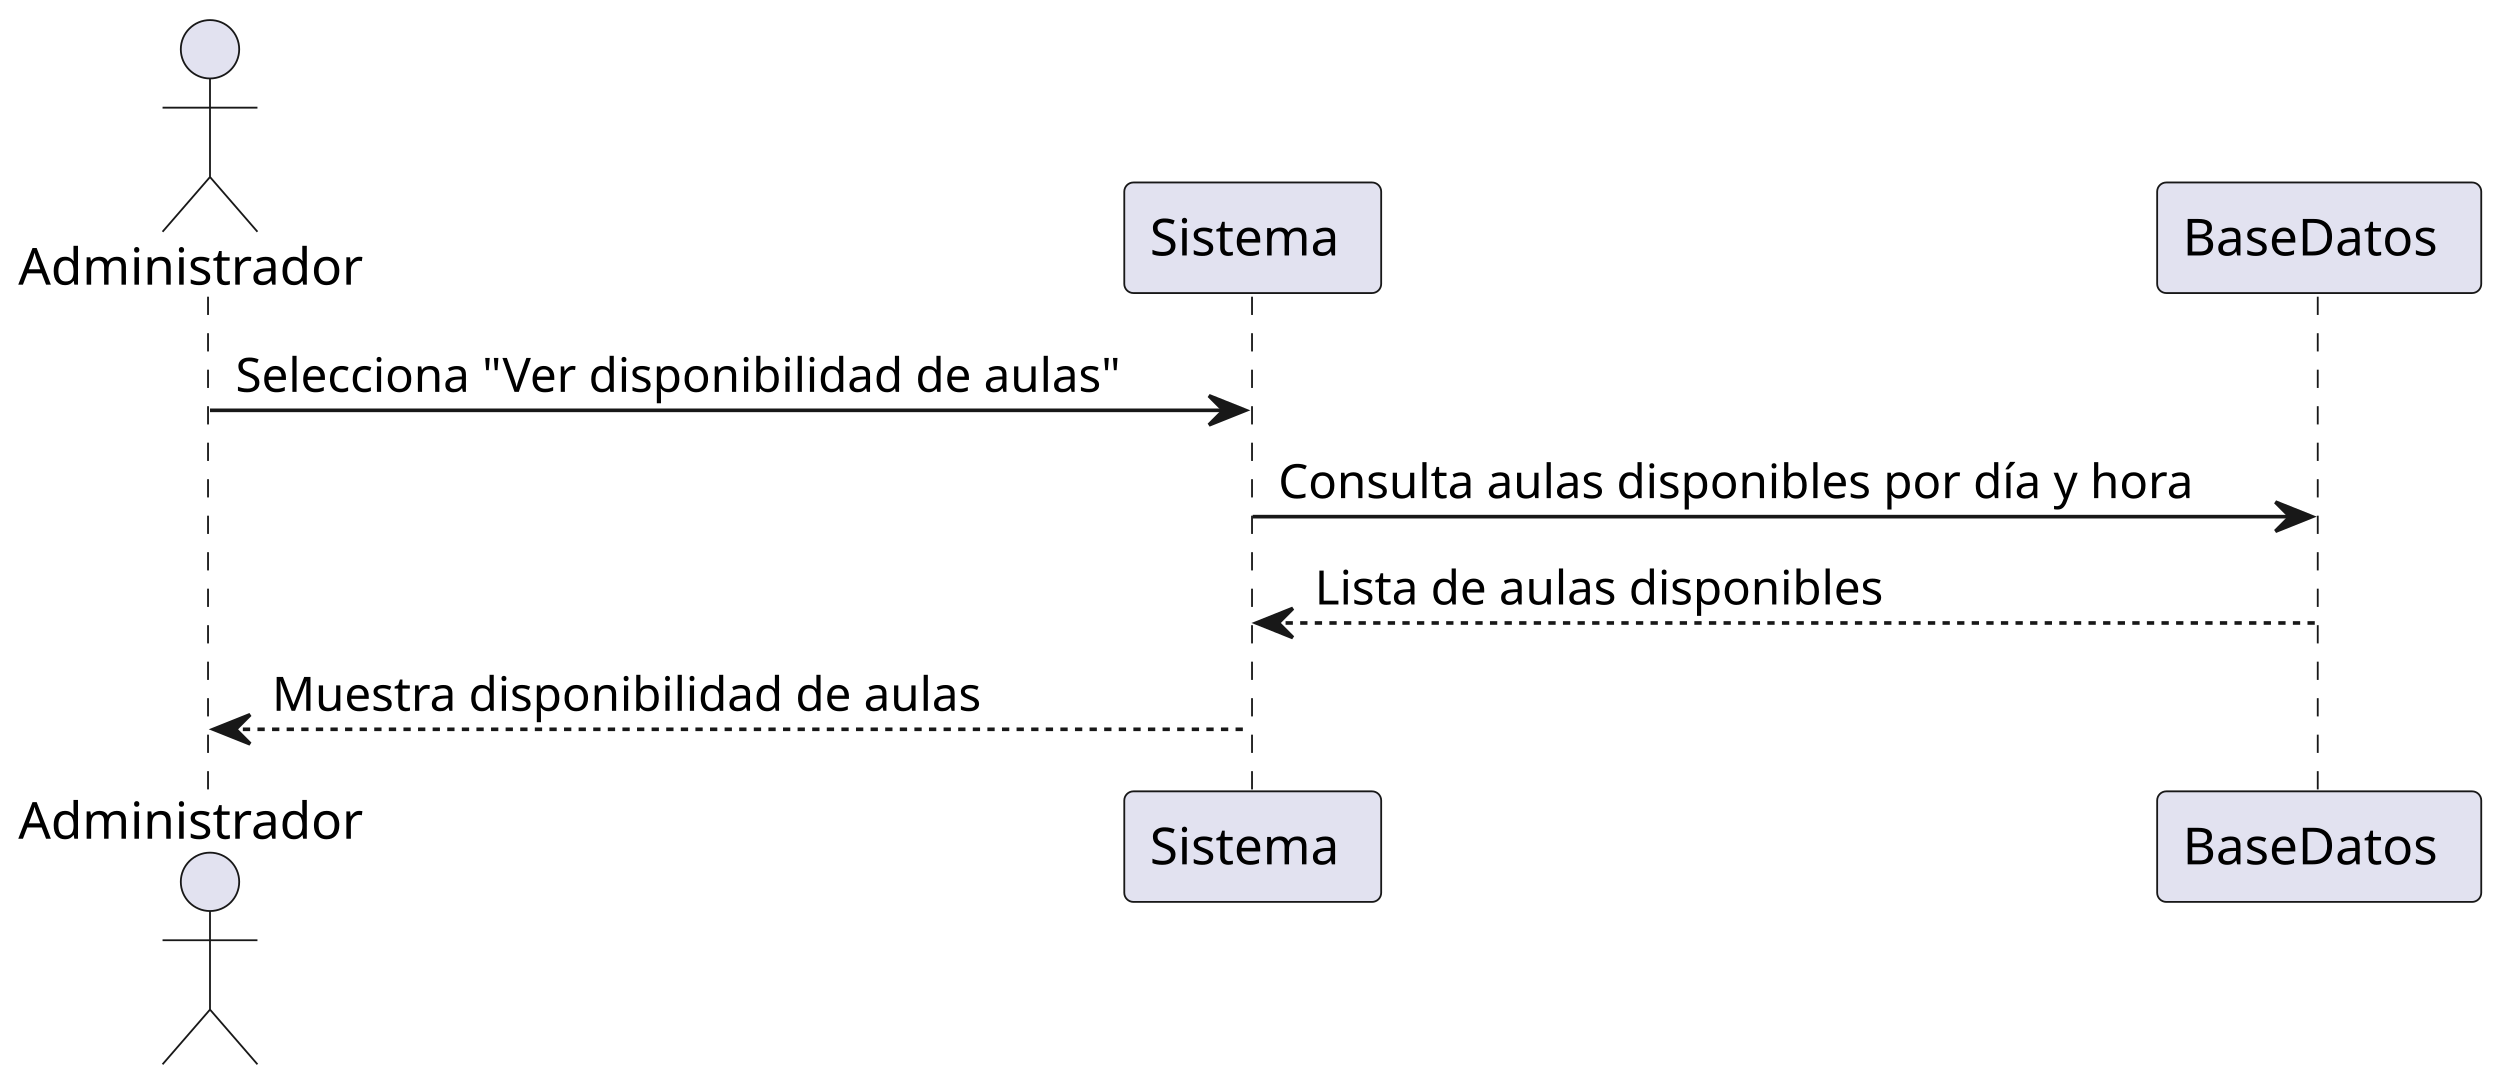
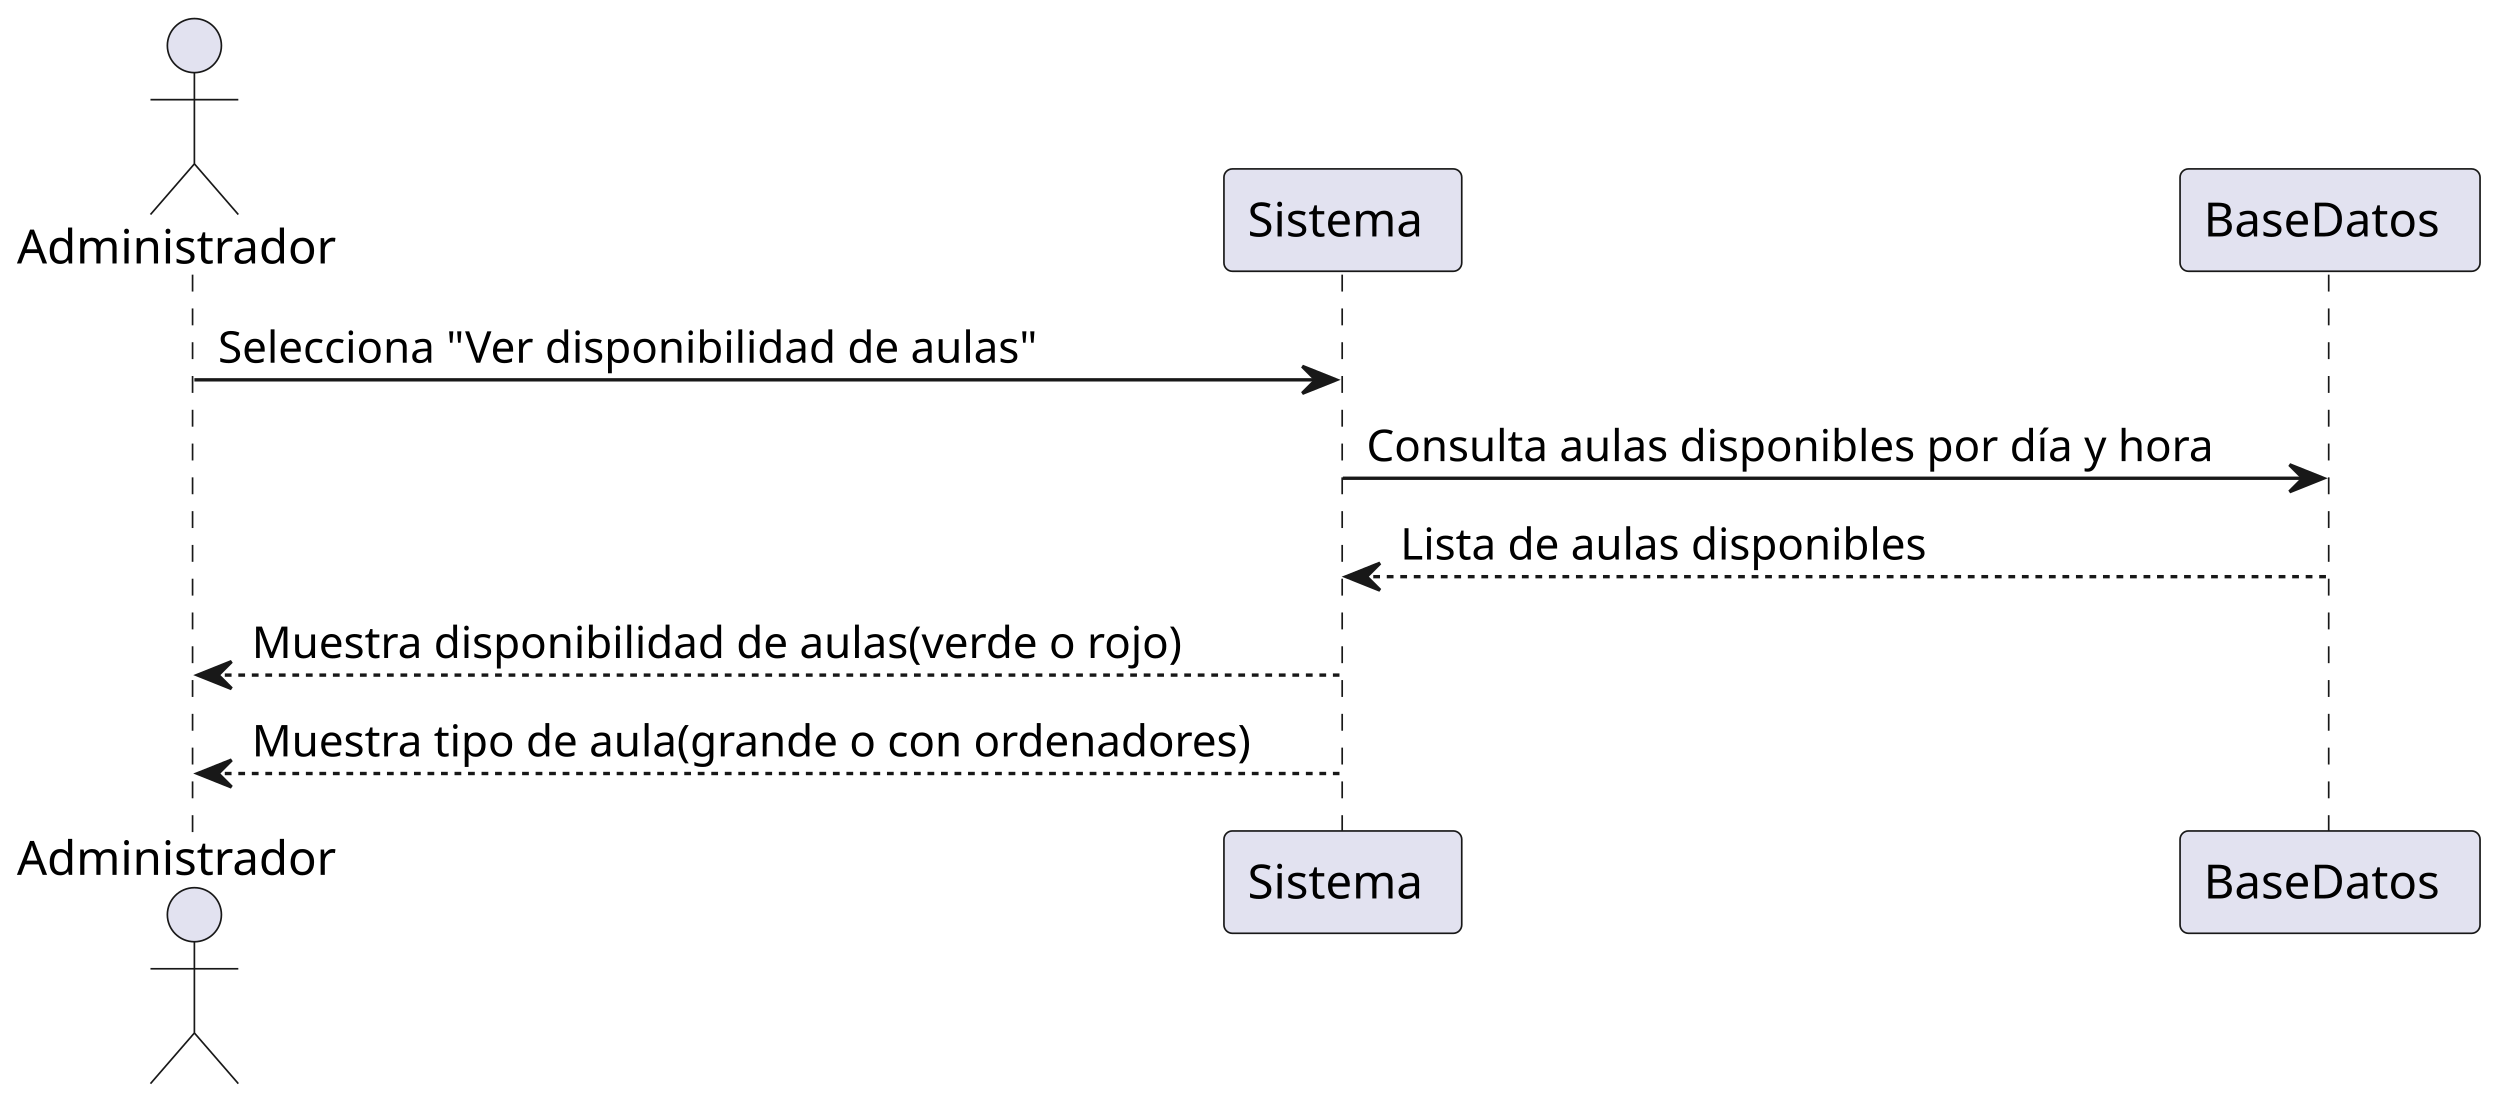
- <svg xmlns="http://www.w3.org/2000/svg" contentStyleType="text/css" height="298px" preserveAspectRatio="none" style="width:685px;height:298px;background:#FFFFFF;" version="1.1" viewBox="0 0 685 298" width="685px" zoomAndPan="magnify">
+ <svg xmlns="http://www.w3.org/2000/svg" contentStyleType="text/css" data-diagram-type="SEQUENCE" height="327px" preserveAspectRatio="none" style="width:740px;height:327px;background:#FFFFFF;" version="1.1" viewBox="0 0 740 327" width="740px" zoomAndPan="magnify">
  <defs />
  <g>
-     <line style="stroke:#181818;stroke-width:0.5;stroke-dasharray:5.0,5.0;" x1="57" x2="57" y1="81.297" y2="217.828" />
-     <line style="stroke:#181818;stroke-width:0.5;stroke-dasharray:5.0,5.0;" x1="343.053" x2="343.053" y1="81.297" y2="217.828" />
-     <line style="stroke:#181818;stroke-width:0.5;stroke-dasharray:5.0,5.0;" x1="635.062" x2="635.062" y1="81.297" y2="217.828" />
+     <line style="stroke:#181818;stroke-width:0.5;stroke-dasharray:5.0,5.0;" x1="57" x2="57" y1="81.297" y2="246.961" />
+     <line style="stroke:#181818;stroke-width:0.5;stroke-dasharray:5.0,5.0;" x1="397.287" x2="397.287" y1="81.297" y2="246.961" />
+     <line style="stroke:#181818;stroke-width:0.5;stroke-dasharray:5.0,5.0;" x1="689.296" x2="689.296" y1="81.297" y2="246.961" />
    <text fill="#000000" font-family="sans-serif" font-size="14" lengthAdjust="spacing" textLength="99.08" x="5" y="77.995">Administrador</text>
    <ellipse cx="57.54" cy="13.5" fill="#E2E2F0" rx="8" ry="8" style="stroke:#181818;stroke-width:0.5;" />
    <path d="M57.54,21.5 L57.54,48.5 M44.54,29.5 L70.54,29.5 M57.54,48.5 L44.54,63.5 M57.54,48.5 L70.54,63.5 " fill="none" style="stroke:#181818;stroke-width:0.5;" />
-     <text fill="#000000" font-family="sans-serif" font-size="14" lengthAdjust="spacing" textLength="99.08" x="5" y="229.823">Administrador</text>
-     <ellipse cx="57.54" cy="241.625" fill="#E2E2F0" rx="8" ry="8" style="stroke:#181818;stroke-width:0.5;" />
-     <path d="M57.54,249.625 L57.54,276.625 M44.54,257.625 L70.54,257.625 M57.54,276.625 L44.54,291.625 M57.54,276.625 L70.54,291.625 " fill="none" style="stroke:#181818;stroke-width:0.5;" />
-     <rect fill="#E2E2F0" height="30.297" rx="2.5" ry="2.5" style="stroke:#181818;stroke-width:0.5;" width="70.39" x="308.053" y="50" />
-     <text fill="#000000" font-family="sans-serif" font-size="14" lengthAdjust="spacing" textLength="56.39" x="315.053" y="69.995">Sistema</text>
-     <rect fill="#E2E2F0" height="30.297" rx="2.5" ry="2.5" style="stroke:#181818;stroke-width:0.5;" width="70.39" x="308.053" y="216.828" />
-     <text fill="#000000" font-family="sans-serif" font-size="14" lengthAdjust="spacing" textLength="56.39" x="315.053" y="236.823">Sistema</text>
-     <rect fill="#E2E2F0" height="30.297" rx="2.5" ry="2.5" style="stroke:#181818;stroke-width:0.5;" width="88.799" x="591.062" y="50" />
-     <text fill="#000000" font-family="sans-serif" font-size="14" lengthAdjust="spacing" textLength="74.799" x="598.062" y="69.995">BaseDatos</text>
-     <rect fill="#E2E2F0" height="30.297" rx="2.5" ry="2.5" style="stroke:#181818;stroke-width:0.5;" width="88.799" x="591.062" y="216.828" />
-     <text fill="#000000" font-family="sans-serif" font-size="14" lengthAdjust="spacing" textLength="74.799" x="598.062" y="236.823">BaseDatos</text>
-     <polygon fill="#181818" points="331.248,108.43,341.248,112.43,331.248,116.43,335.248,112.43" style="stroke:#181818;stroke-width:1;" />
-     <line style="stroke:#181818;stroke-width:1;" x1="57.54" x2="337.248" y1="112.43" y2="112.43" />
+     <text fill="#000000" font-family="sans-serif" font-size="14" lengthAdjust="spacing" textLength="99.08" x="5" y="258.956">Administrador</text>
+     <ellipse cx="57.54" cy="270.758" fill="#E2E2F0" rx="8" ry="8" style="stroke:#181818;stroke-width:0.5;" />
+     <path d="M57.54,278.758 L57.54,305.758 M44.54,286.758 L70.54,286.758 M57.54,305.758 L44.54,320.758 M57.54,305.758 L70.54,320.758 " fill="none" style="stroke:#181818;stroke-width:0.5;" />
+     <rect fill="#E2E2F0" height="30.297" rx="2.5" ry="2.5" style="stroke:#181818;stroke-width:0.5;" width="70.39" x="362.287" y="50" />
+     <text fill="#000000" font-family="sans-serif" font-size="14" lengthAdjust="spacing" textLength="56.39" x="369.287" y="69.995">Sistema</text>
+     <rect fill="#E2E2F0" height="30.297" rx="2.5" ry="2.5" style="stroke:#181818;stroke-width:0.5;" width="70.39" x="362.287" y="245.961" />
+     <text fill="#000000" font-family="sans-serif" font-size="14" lengthAdjust="spacing" textLength="56.39" x="369.287" y="265.956">Sistema</text>
+     <rect fill="#E2E2F0" height="30.297" rx="2.5" ry="2.5" style="stroke:#181818;stroke-width:0.5;" width="88.799" x="645.296" y="50" />
+     <text fill="#000000" font-family="sans-serif" font-size="14" lengthAdjust="spacing" textLength="74.799" x="652.296" y="69.995">BaseDatos</text>
+     <rect fill="#E2E2F0" height="30.297" rx="2.5" ry="2.5" style="stroke:#181818;stroke-width:0.5;" width="88.799" x="645.296" y="245.961" />
+     <text fill="#000000" font-family="sans-serif" font-size="14" lengthAdjust="spacing" textLength="74.799" x="652.296" y="265.956">BaseDatos</text>
+     <polygon fill="#181818" points="385.482,108.43,395.482,112.43,385.482,116.43,389.482,112.43" style="stroke:#181818;stroke-width:1;" />
+     <line style="stroke:#181818;stroke-width:1;" x1="57.54" x2="391.482" y1="112.43" y2="112.43" />
    <text fill="#000000" font-family="sans-serif" font-size="13" lengthAdjust="spacing" textLength="261.707" x="64.54" y="107.364">Selecciona "Ver disponibilidad de aulas"</text>
-     <polygon fill="#181818" points="623.461,137.562,633.461,141.562,623.461,145.562,627.461,141.562" style="stroke:#181818;stroke-width:1;" />
-     <line style="stroke:#181818;stroke-width:1;" x1="343.248" x2="629.461" y1="141.562" y2="141.562" />
-     <text fill="#000000" font-family="sans-serif" font-size="13" lengthAdjust="spacing" textLength="268.214" x="350.248" y="136.497">Consulta aulas disponibles por día y hora</text>
-     <polygon fill="#181818" points="354.248,166.695,344.248,170.695,354.248,174.695,350.248,170.695" style="stroke:#181818;stroke-width:1;" />
-     <line style="stroke:#181818;stroke-width:1;stroke-dasharray:2.0,2.0;" x1="348.248" x2="634.461" y1="170.695" y2="170.695" />
-     <text fill="#000000" font-family="sans-serif" font-size="13" lengthAdjust="spacing" textLength="167.223" x="360.248" y="165.629">Lista de aulas disponibles</text>
+     <polygon fill="#181818" points="677.696,137.562,687.696,141.562,677.696,145.562,681.696,141.562" style="stroke:#181818;stroke-width:1;" />
+     <line style="stroke:#181818;stroke-width:1;" x1="397.482" x2="683.696" y1="141.562" y2="141.562" />
+     <text fill="#000000" font-family="sans-serif" font-size="13" lengthAdjust="spacing" textLength="268.214" x="404.482" y="136.497">Consulta aulas disponibles por día y hora</text>
+     <polygon fill="#181818" points="408.482,166.695,398.482,170.695,408.482,174.695,404.482,170.695" style="stroke:#181818;stroke-width:1;" />
+     <line style="stroke:#181818;stroke-width:1;stroke-dasharray:2.0,2.0;" x1="402.482" x2="688.696" y1="170.695" y2="170.695" />
+     <text fill="#000000" font-family="sans-serif" font-size="13" lengthAdjust="spacing" textLength="167.223" x="414.482" y="165.629">Lista de aulas disponibles</text>
    <polygon fill="#181818" points="68.54,195.828,58.54,199.828,68.54,203.828,64.54,199.828" style="stroke:#181818;stroke-width:1;" />
-     <line style="stroke:#181818;stroke-width:1;stroke-dasharray:2.0,2.0;" x1="62.54" x2="342.248" y1="199.828" y2="199.828" />
-     <text fill="#000000" font-family="sans-serif" font-size="13" lengthAdjust="spacing" textLength="206.089" x="74.54" y="194.762">Muestra disponibilidad de aulas</text>
+     <line style="stroke:#181818;stroke-width:1;stroke-dasharray:2.0,2.0;" x1="62.54" x2="396.482" y1="199.828" y2="199.828" />
+     <text fill="#000000" font-family="sans-serif" font-size="13" lengthAdjust="spacing" textLength="294.601" x="74.54" y="194.762">Muestra disponibilidad de aulas(verde o rojo)</text>
+     <polygon fill="#181818" points="68.54,224.961,58.54,228.961,68.54,232.961,64.54,228.961" style="stroke:#181818;stroke-width:1;" />
+     <line style="stroke:#181818;stroke-width:1;stroke-dasharray:2.0,2.0;" x1="62.54" x2="396.482" y1="228.961" y2="228.961" />
+     <text fill="#000000" font-family="sans-serif" font-size="13" lengthAdjust="spacing" textLength="315.942" x="74.54" y="223.895">Muestra tipo de aula(grande o con ordenadores)</text>
  </g>
</svg>
